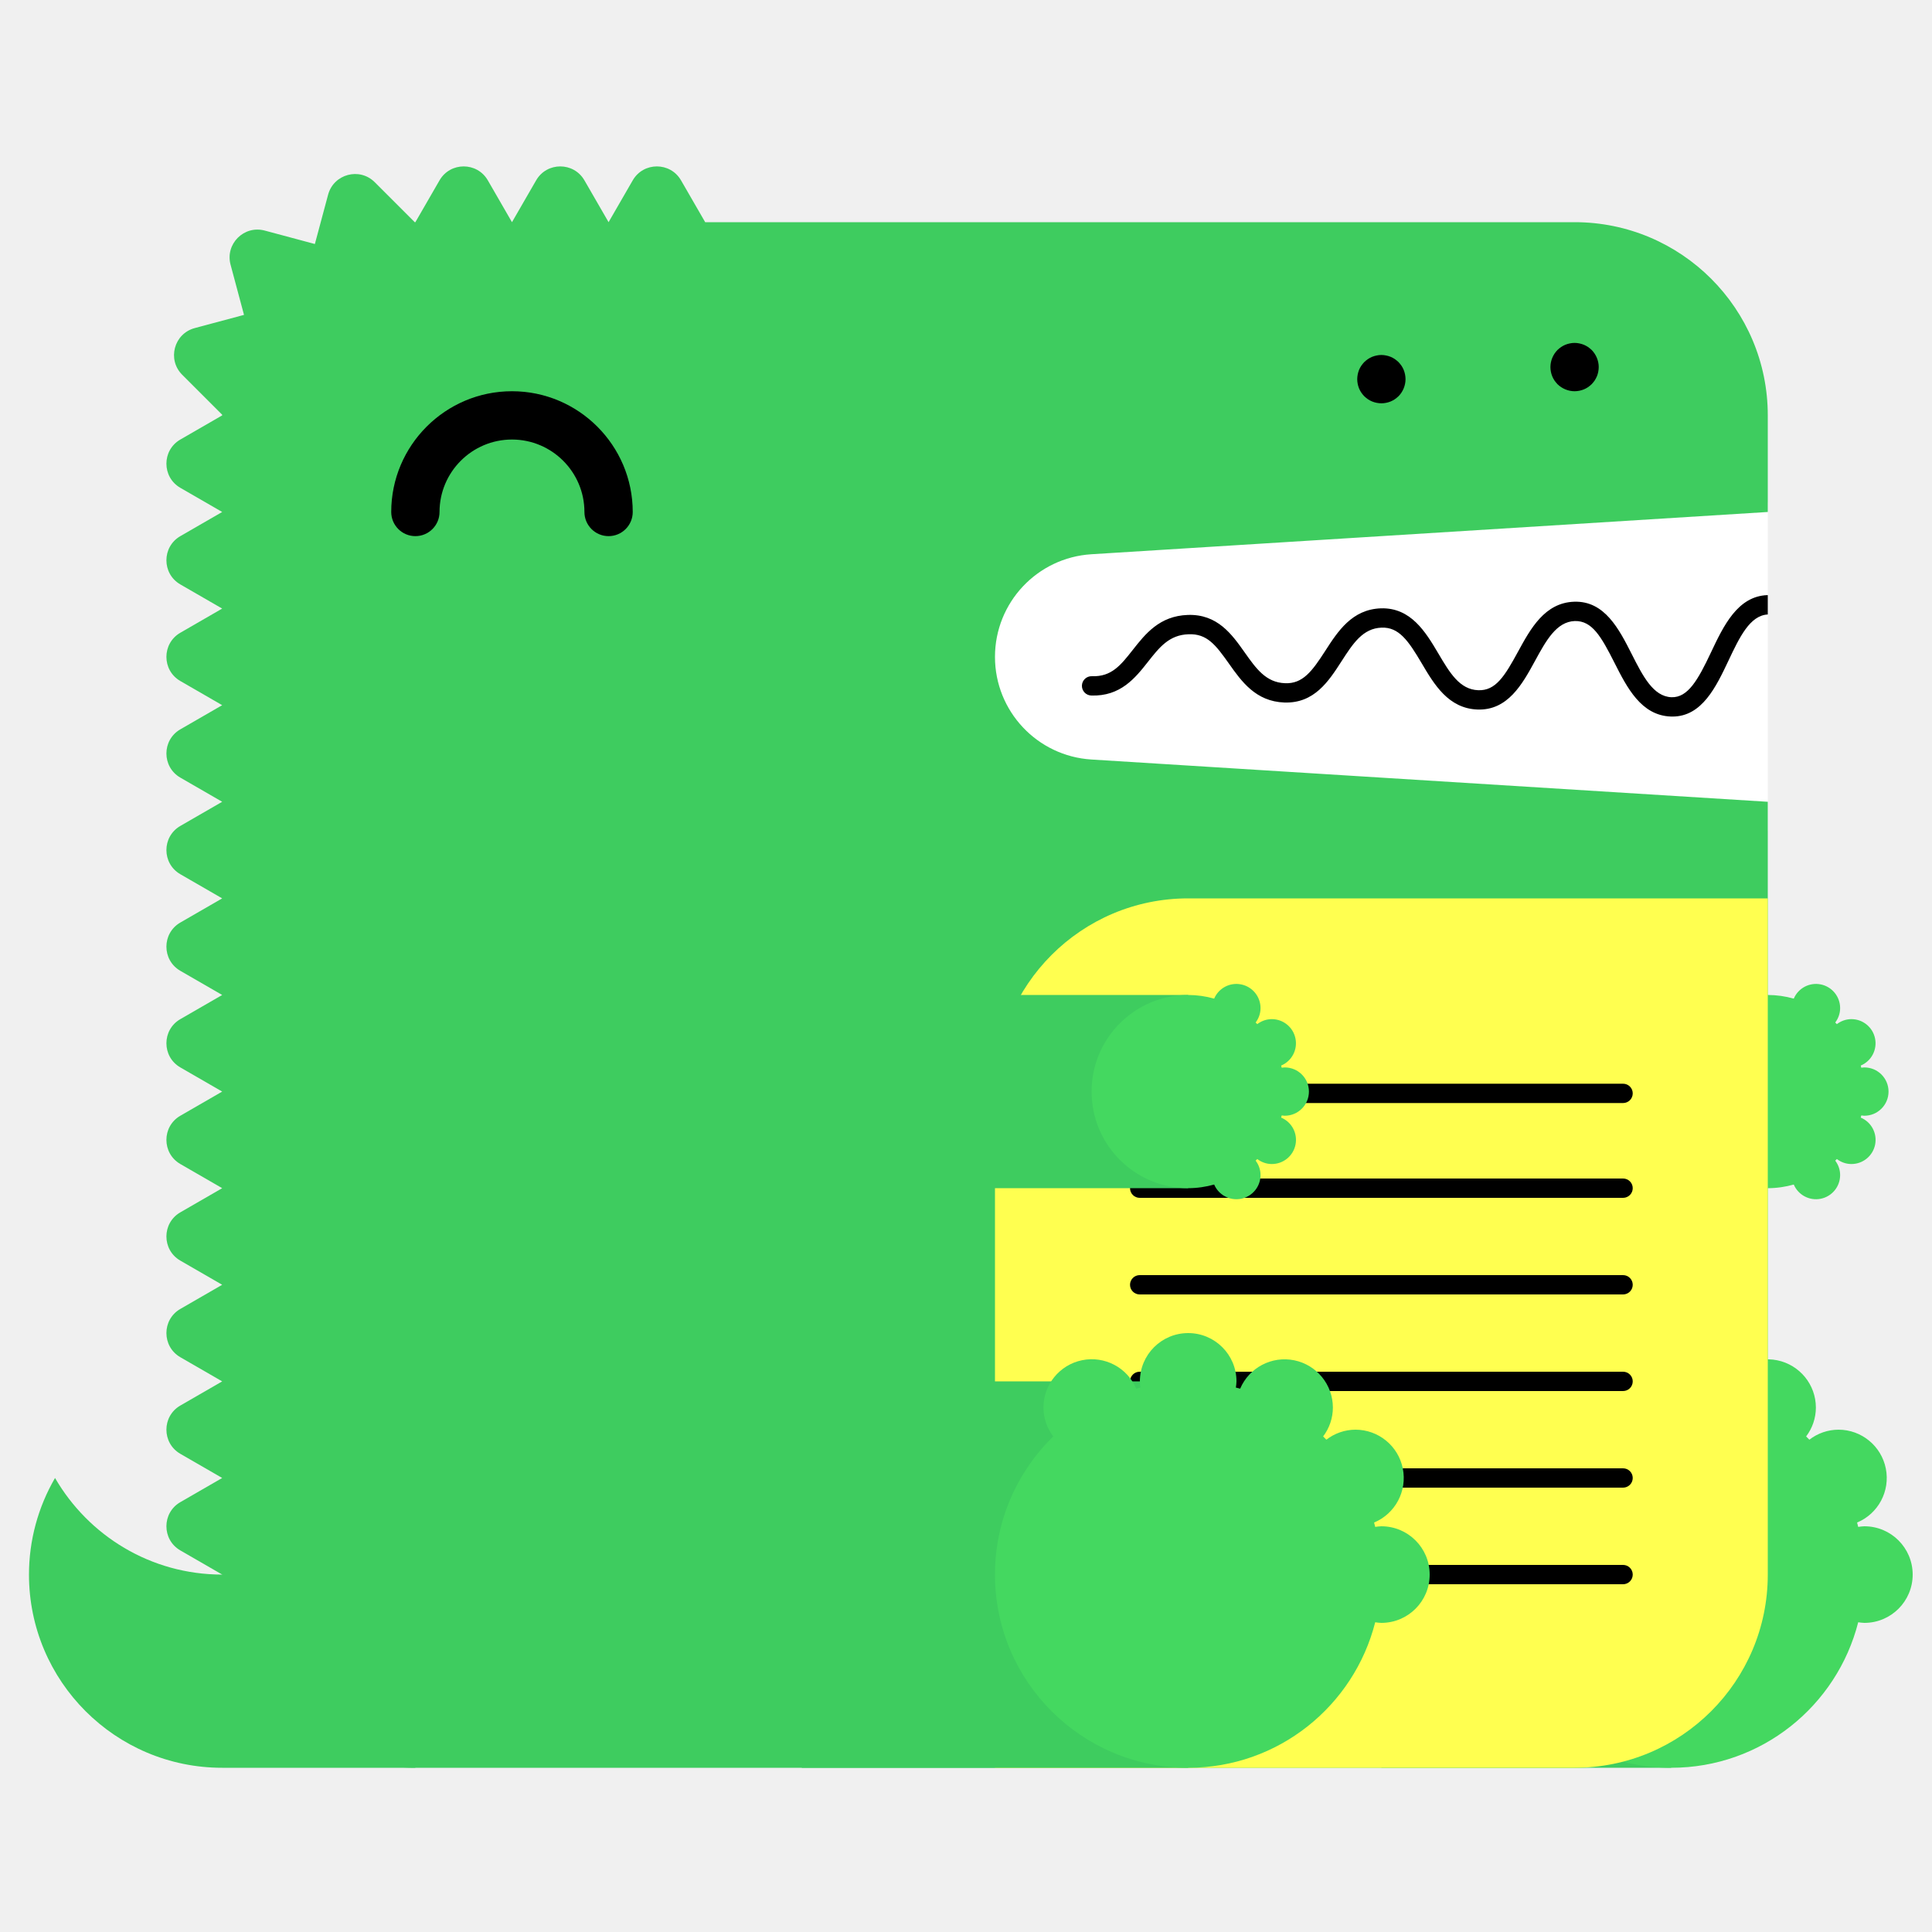
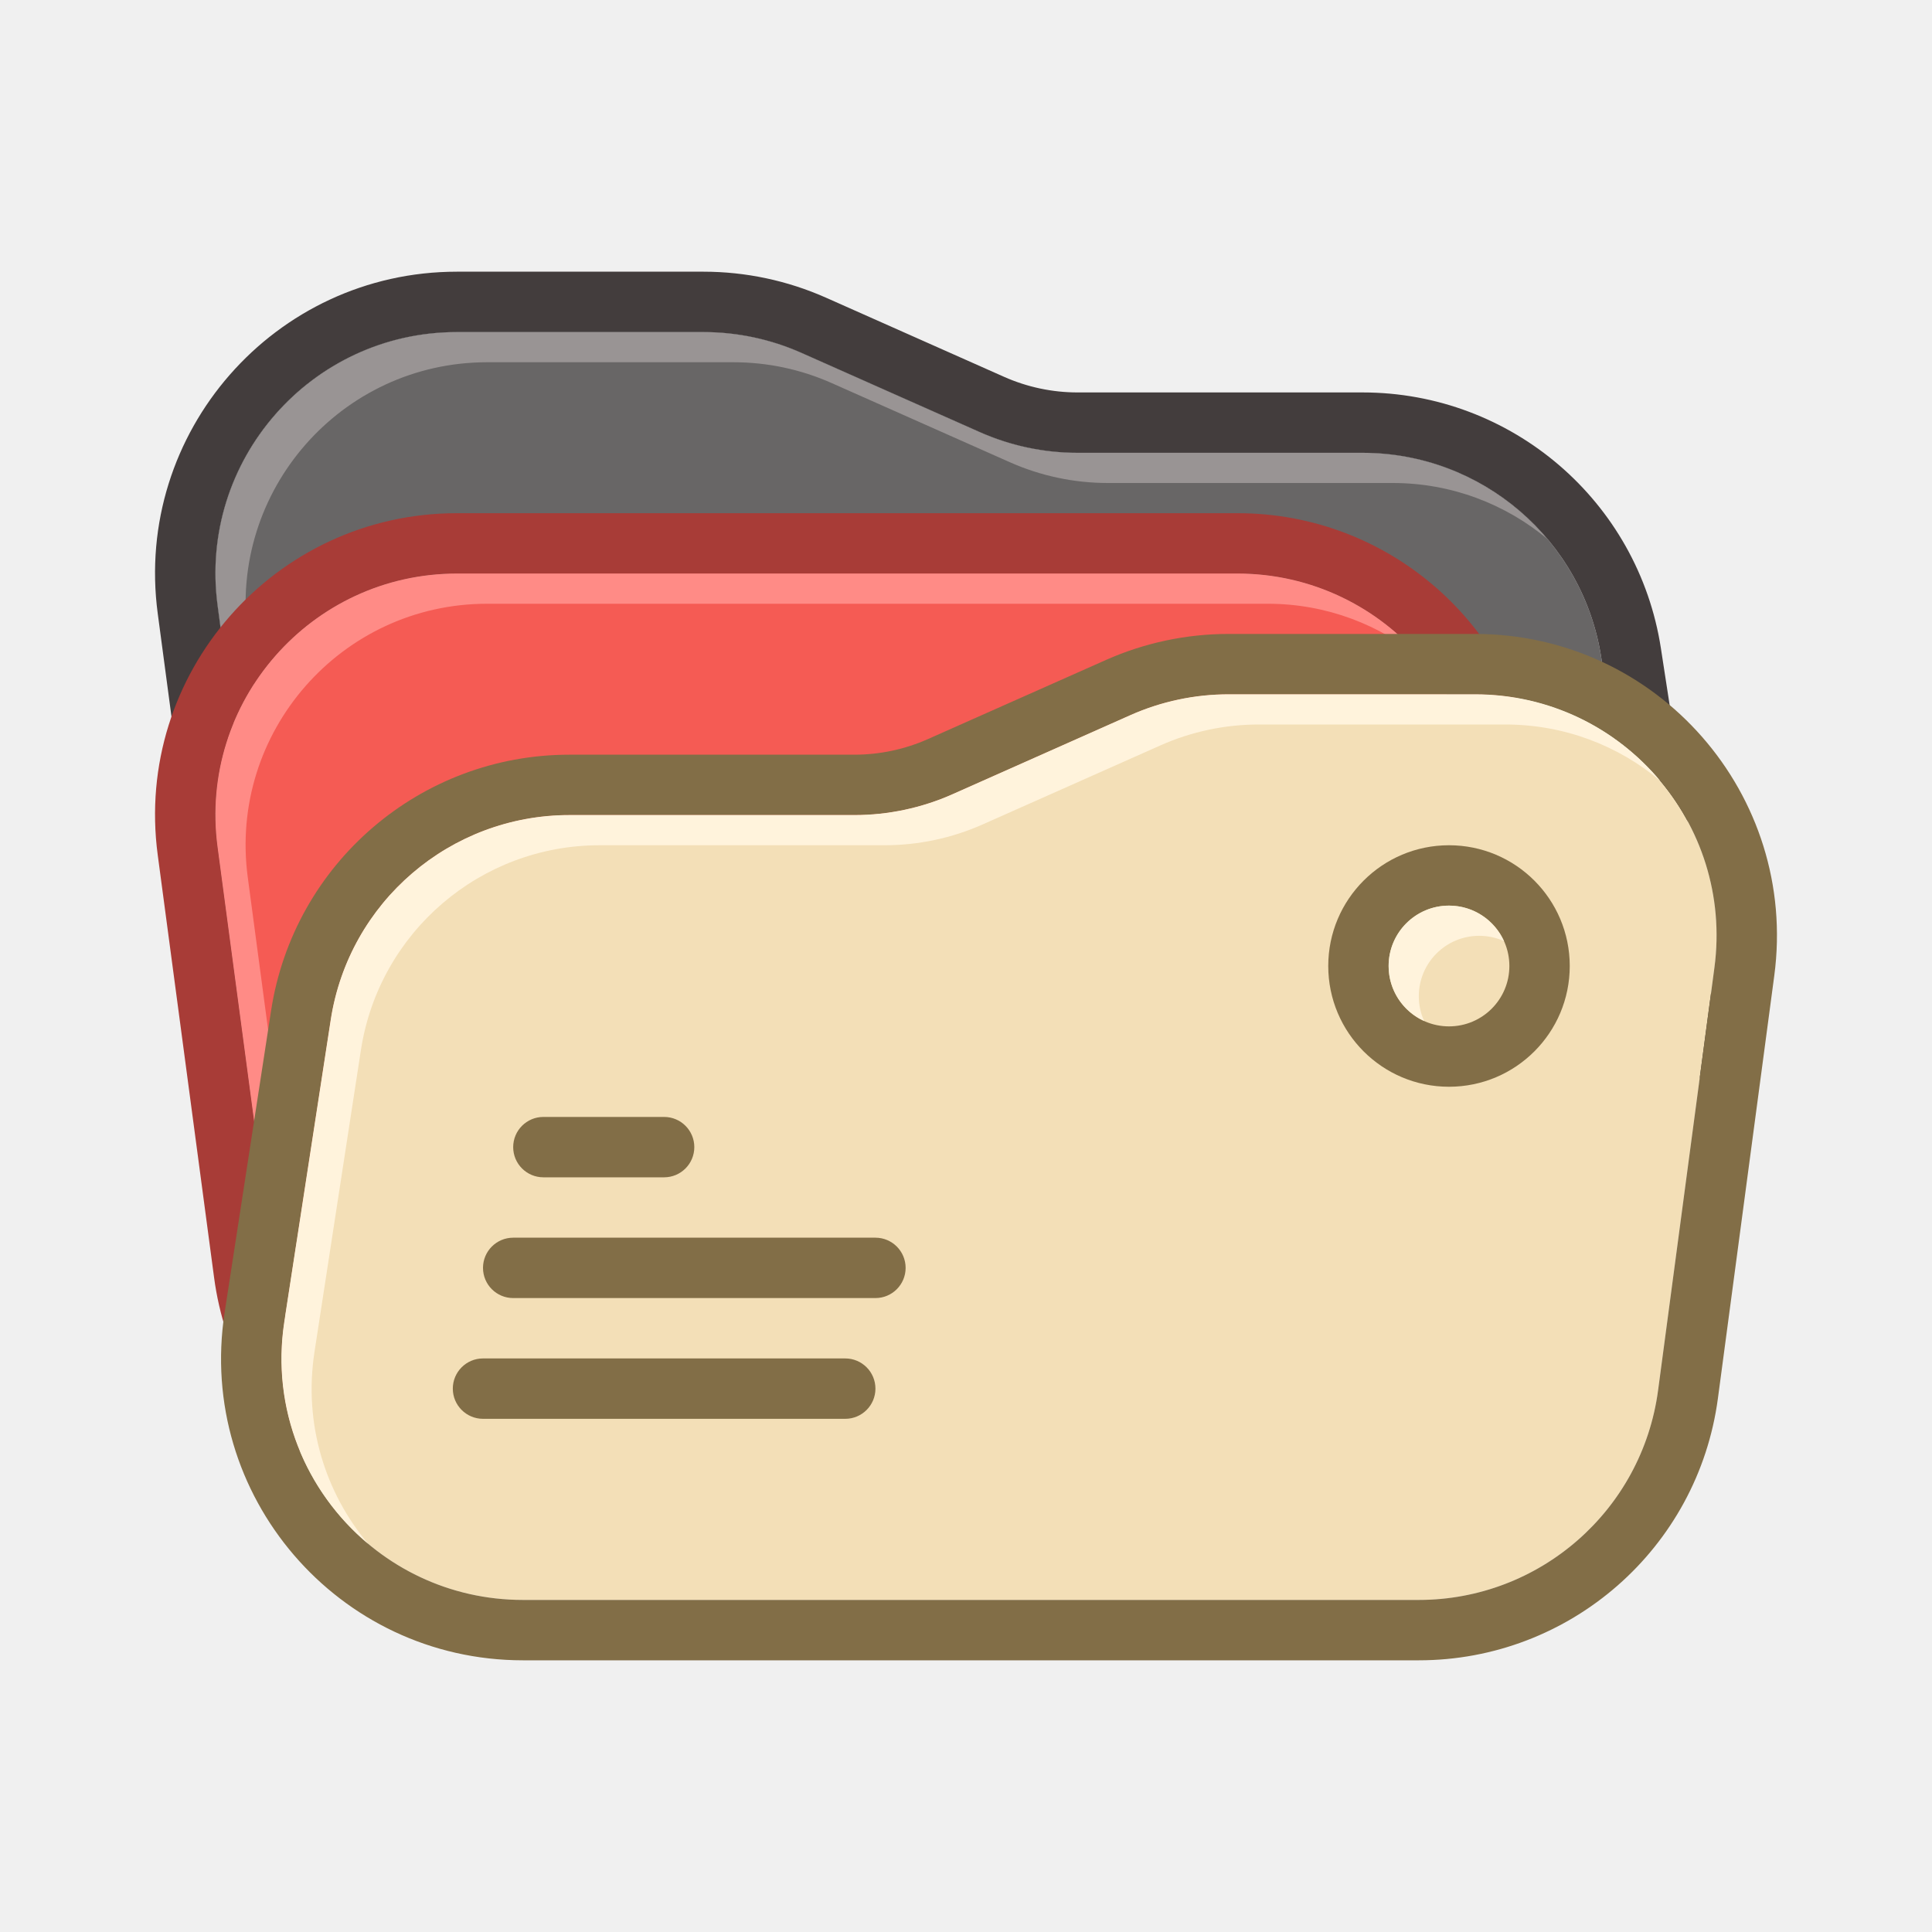
- <svg xmlns="http://www.w3.org/2000/svg" width="200" height="200" viewBox="0 0 200 200">
-   <g fill="none" fill-rule="evenodd">
-     <path fill="#FFF" d="M99 52h84v34H99z" />
-     <path d="M23 163c-7.398 0-13.843-4.027-17.303-10A19.886 19.886 0 0 0 3 163c0 11.046 8.954 20 20 20h20v-20H23z" fill="#3ECC5F" />
-     <path d="M112.98 57.376L183 53V43c0-11.046-8.954-20-20-20H73l-2.5-4.33c-1.112-1.925-3.889-1.925-5 0L63 23l-2.5-4.33c-1.111-1.925-3.889-1.925-5 0L53 23l-2.5-4.33c-1.111-1.925-3.889-1.925-5 0L43 23c-.022 0-.042.003-.065.003l-4.142-4.141c-1.57-1.571-4.252-.853-4.828 1.294l-1.369 5.104-5.192-1.392c-2.148-.575-4.111 1.389-3.535 3.536l1.39 5.193-5.102 1.367c-2.148.576-2.867 3.259-1.296 4.83l4.142 4.142c0 .021-.003.042-.003.064l-4.33 2.5c-1.925 1.111-1.925 3.889 0 5L23 53l-4.33 2.5c-1.925 1.111-1.925 3.889 0 5L23 63l-4.33 2.5c-1.925 1.111-1.925 3.889 0 5L23 73l-4.33 2.5c-1.925 1.111-1.925 3.889 0 5L23 83l-4.33 2.5c-1.925 1.111-1.925 3.889 0 5L23 93l-4.33 2.5c-1.925 1.111-1.925 3.889 0 5L23 103l-4.33 2.5c-1.925 1.111-1.925 3.889 0 5L23 113l-4.33 2.5c-1.925 1.111-1.925 3.889 0 5L23 123l-4.33 2.5c-1.925 1.111-1.925 3.889 0 5L23 133l-4.33 2.5c-1.925 1.111-1.925 3.889 0 5L23 143l-4.33 2.5c-1.925 1.111-1.925 3.889 0 5L23 153l-4.33 2.5c-1.925 1.111-1.925 3.889 0 5L23 163c0 11.046 8.954 20 20 20h120c11.046 0 20-8.954 20-20V83l-70.02-4.376A10.645 10.645 0 0 1 103 68c0-5.621 4.37-10.273 9.98-10.624" fill="#3ECC5F" />
-     <path fill="#3ECC5F" d="M143 183h30v-40h-30z" />
-     <path d="M193 158c-.219 0-.428.037-.639.064-.038-.15-.074-.301-.116-.451A5 5 0 0 0 190.32 148a4.96 4.96 0 0 0-3.016 1.036 26.531 26.531 0 0 0-.335-.336 4.955 4.955 0 0 0 1.011-2.987 5 5 0 0 0-9.599-1.959c-.148-.042-.297-.077-.445-.115.027-.211.064-.42.064-.639a5 5 0 0 0-5-5 5 5 0 0 0-5 5c0 .219.037.428.064.639-.148.038-.297.073-.445.115a4.998 4.998 0 0 0-9.599 1.959c0 1.125.384 2.151 1.011 2.987-3.717 3.632-6.031 8.693-6.031 14.3 0 11.046 8.954 20 20 20 9.339 0 17.16-6.41 19.361-15.064.211.027.42.064.639.064a5 5 0 0 0 5-5 5 5 0 0 0-5-5" fill="#44D860" />
-     <path fill="#3ECC5F" d="M153 123h30v-20h-30z" />
-     <path d="M193 115.5a2.5 2.5 0 1 0 0-5c-.109 0-.214.019-.319.032-.02-.075-.037-.15-.058-.225a2.501 2.501 0 0 0-.963-4.807c-.569 0-1.088.197-1.508.518a6.653 6.653 0 0 0-.168-.168c.314-.417.506-.931.506-1.494a2.5 2.5 0 0 0-4.8-.979A9.987 9.987 0 0 0 183 103c-5.522 0-10 4.478-10 10s4.478 10 10 10c.934 0 1.833-.138 2.69-.377a2.5 2.5 0 0 0 4.8-.979c0-.563-.192-1.077-.506-1.494.057-.055.113-.111.168-.168.42.321.939.518 1.508.518a2.5 2.5 0 0 0 .963-4.807c.021-.074.038-.15.058-.225.105.013.21.032.319.032" fill="#44D860" />
-     <path d="M63 55.5a2.5 2.5 0 0 1-2.5-2.5c0-4.136-3.364-7.5-7.5-7.5s-7.5 3.364-7.5 7.5a2.5 2.5 0 1 1-5 0c0-6.893 5.607-12.5 12.5-12.5S65.5 46.107 65.5 53a2.5 2.5 0 0 1-2.5 2.5" fill="#000" />
-     <path d="M103 183h60c11.046 0 20-8.954 20-20V93h-60c-11.046 0-20 8.954-20 20v70z" fill="#FFFF50" />
-     <path d="M168.02 124h-50.04a1 1 0 1 1 0-2h50.04a1 1 0 1 1 0 2m0 20h-50.04a1 1 0 1 1 0-2h50.04a1 1 0 1 1 0 2m0 20h-50.04a1 1 0 1 1 0-2h50.04a1 1 0 1 1 0 2m0-49.814h-50.04a1 1 0 1 1 0-2h50.04a1 1 0 1 1 0 2m0 19.814h-50.04a1 1 0 1 1 0-2h50.04a1 1 0 1 1 0 2m0 20h-50.04a1 1 0 1 1 0-2h50.04a1 1 0 1 1 0 2M183 61.611c-.012 0-.022-.006-.034-.005-3.09.105-4.552 3.196-5.842 5.923-1.346 2.85-2.387 4.703-4.093 4.647-1.889-.068-2.969-2.202-4.113-4.46-1.314-2.594-2.814-5.536-5.963-5.426-3.046.104-4.513 2.794-5.807 5.167-1.377 2.528-2.314 4.065-4.121 3.994-1.927-.07-2.951-1.805-4.136-3.813-1.321-2.236-2.848-4.75-5.936-4.664-2.994.103-4.465 2.385-5.763 4.4-1.373 2.13-2.335 3.428-4.165 3.351-1.973-.07-2.992-1.51-4.171-3.177-1.324-1.873-2.816-3.993-5.895-3.89-2.928.1-4.399 1.97-5.696 3.618-1.232 1.564-2.194 2.802-4.229 2.724a1 1 0 0 0-.072 2c3.017.101 4.545-1.8 5.872-3.487 1.177-1.496 2.193-2.787 4.193-2.855 1.926-.082 2.829 1.115 4.195 3.045 1.297 1.834 2.769 3.914 5.731 4.021 3.103.104 4.596-2.215 5.918-4.267 1.182-1.834 2.202-3.417 4.15-3.484 1.793-.067 2.769 1.35 4.145 3.681 1.297 2.197 2.766 4.686 5.787 4.796 3.125.108 4.634-2.62 5.949-5.035 1.139-2.088 2.214-4.06 4.119-4.126 1.793-.042 2.728 1.595 4.111 4.33 1.292 2.553 2.757 5.445 5.825 5.556l.169.003c3.064 0 4.518-3.075 5.805-5.794 1.139-2.41 2.217-4.68 4.067-4.773v-2z" fill="#000" />
-     <path fill="#3ECC5F" d="M83 183h40v-40H83z" />
-     <path d="M143 158c-.219 0-.428.037-.639.064-.038-.15-.074-.301-.116-.451A5 5 0 0 0 140.32 148a4.96 4.96 0 0 0-3.016 1.036 26.531 26.531 0 0 0-.335-.336 4.955 4.955 0 0 0 1.011-2.987 5 5 0 0 0-9.599-1.959c-.148-.042-.297-.077-.445-.115.027-.211.064-.42.064-.639a5 5 0 0 0-5-5 5 5 0 0 0-5 5c0 .219.037.428.064.639-.148.038-.297.073-.445.115a4.998 4.998 0 0 0-9.599 1.959c0 1.125.384 2.151 1.011 2.987-3.717 3.632-6.031 8.693-6.031 14.3 0 11.046 8.954 20 20 20 9.339 0 17.16-6.41 19.361-15.064.211.027.42.064.639.064a5 5 0 0 0 5-5 5 5 0 0 0-5-5" fill="#44D860" />
-     <path fill="#3ECC5F" d="M83 123h40v-20H83z" />
-     <path d="M133 115.5a2.5 2.5 0 1 0 0-5c-.109 0-.214.019-.319.032-.02-.075-.037-.15-.058-.225a2.501 2.501 0 0 0-.963-4.807c-.569 0-1.088.197-1.508.518a6.653 6.653 0 0 0-.168-.168c.314-.417.506-.931.506-1.494a2.5 2.5 0 0 0-4.8-.979A9.987 9.987 0 0 0 123 103c-5.522 0-10 4.478-10 10s4.478 10 10 10c.934 0 1.833-.138 2.69-.377a2.5 2.5 0 0 0 4.8-.979c0-.563-.192-1.077-.506-1.494.057-.055.113-.111.168-.168.42.321.939.518 1.508.518a2.5 2.5 0 0 0 .963-4.807c.021-.074.038-.15.058-.225.105.013.21.032.319.032" fill="#44D860" />
-     <path d="M143 41.75c-.16 0-.33-.02-.49-.05a2.52 2.52 0 0 1-.47-.14c-.15-.06-.29-.14-.431-.23-.13-.09-.259-.2-.38-.31-.109-.12-.219-.24-.309-.38s-.17-.28-.231-.43a2.619 2.619 0 0 1-.189-.96c0-.16.02-.33.05-.49.03-.16.08-.31.139-.47.061-.15.141-.29.231-.43.09-.13.2-.26.309-.38.121-.11.25-.22.38-.31.141-.09.281-.17.431-.23.149-.06.31-.11.47-.14.32-.07.65-.07.98 0 .159.03.32.08.47.14.149.06.29.14.43.23.13.09.259.2.38.31.11.12.22.25.31.38.09.14.17.28.23.43.06.16.11.31.14.47.029.16.05.33.05.49 0 .66-.271 1.31-.73 1.77-.121.11-.25.22-.38.31-.14.09-.281.17-.43.23a2.565 2.565 0 0 1-.96.19m20-1.25c-.66 0-1.3-.27-1.771-.73a3.802 3.802 0 0 1-.309-.38c-.09-.14-.17-.28-.231-.43a2.619 2.619 0 0 1-.189-.96c0-.66.27-1.3.729-1.77.121-.11.25-.22.38-.31.141-.09.281-.17.431-.23.149-.06.31-.11.47-.14.32-.07.66-.07.98 0 .159.03.32.08.47.14.149.06.29.14.43.23.13.09.259.2.38.31.459.47.73 1.11.73 1.77 0 .16-.021.33-.05.49-.03.16-.08.32-.14.47-.07.15-.14.29-.23.43-.09.13-.2.26-.31.38-.121.11-.25.22-.38.31-.14.09-.281.17-.43.23a2.565 2.565 0 0 1-.96.19" fill="#000" />
-   </g>
+ <svg xmlns="http://www.w3.org/2000/svg" width="64" height="64" viewBox="0 0 64 64" fill="none">
+   <path d="M53.044 21.784C52.443 17.881 49.085 15 45.137 15H35.698C34.578 15 33.471 14.765 32.449 14.31L26.551 11.69C25.529 11.235 24.422 11 23.302 11H15.137C10.299 11 6.568 15.261 7.208 20.057L9.074 34.057C9.604 38.032 12.994 41 17.004 41H46.675C51.578 41 55.328 36.63 54.582 31.784L53.044 21.784Z" fill="#686666" />
+   <path d="M11.868 39.133C10.923 38.006 10.281 36.608 10.074 35.057L8.207 21.057C7.568 16.261 11.299 12 16.137 12H24.302C25.422 12 26.528 12.235 27.551 12.69L33.449 15.31C34.471 15.765 35.578 16 36.698 16H46.136C48.077 16 49.875 16.696 51.273 17.867C49.795 16.102 47.579 15 45.136 15H35.698C34.578 15 33.471 14.765 32.449 14.31L26.551 11.69C25.528 11.235 24.422 11 23.302 11H15.137C10.299 11 6.568 15.261 7.207 20.057L9.074 34.057C9.347 36.106 10.381 37.888 11.868 39.133Z" fill="#999494" />
+   <path fill-rule="evenodd" clip-rule="evenodd" d="M5.225 20.322L7.092 34.322C7.754 39.29 11.992 43 17.004 43H46.675C52.804 43 57.491 37.537 56.559 31.479L55.02 21.479C54.27 16.601 50.072 13 45.137 13H35.698C34.858 13 34.028 12.824 33.261 12.483L27.364 9.862C26.085 9.294 24.701 9 23.302 9H15.137C9.09 9 4.426 14.327 5.225 20.322ZM45.137 15C49.085 15 52.443 17.881 53.044 21.784L54.582 31.784C55.328 36.63 51.578 41 46.675 41H17.004C12.995 41 9.604 38.032 9.074 34.057L7.208 20.057C6.568 15.261 10.299 11 15.137 11H23.302C24.422 11 25.529 11.235 26.551 11.69L32.449 14.31C33.471 14.765 34.578 15 35.698 15H45.137Z" fill="#433D3D" />
+   <path d="M7.207 28.057C6.568 23.261 10.299 19 15.137 19H40.996C45.005 19 48.396 21.968 48.925 25.943L50.792 39.943C51.432 44.739 47.701 49 42.862 49H17.004C12.994 49 9.604 46.032 9.074 42.057L7.207 28.057Z" fill="#F55B54" />
+   <path fill-rule="evenodd" clip-rule="evenodd" d="M15.137 17H40.996C46.008 17 50.246 20.71 50.908 25.678L52.775 39.678C53.574 45.673 48.91 51 42.862 51H17.004C11.992 51 7.754 47.29 7.092 42.322L5.225 28.322C4.426 22.327 9.09 17 15.137 17ZM15.137 19C10.299 19 6.568 23.261 7.208 28.057L9.074 42.057C9.604 46.032 12.994 49 17.004 49H42.862C47.701 49 51.432 44.739 50.792 39.943L48.926 25.943C48.396 21.968 45.005 19 40.996 19H15.137Z" fill="#A83C37" />
+   <path fill-rule="evenodd" clip-rule="evenodd" d="M15.137 19C10.299 19 6.568 23.261 7.207 28.057L9.074 42.057C9.347 44.106 10.381 45.888 11.868 47.133C10.923 46.006 10.281 44.608 10.074 43.057L8.207 29.057C7.568 24.261 11.299 20 16.137 20H41.996C43.938 20 45.735 20.697 47.132 21.867C45.656 20.104 43.441 19 40.996 19H15.137Z" fill="#FF8B86" />
+   <path d="M10.956 33.783C11.557 29.881 14.915 27 18.863 27H28.302C29.422 27 30.528 26.765 31.551 26.311L37.448 23.689C38.471 23.235 39.578 23 40.697 23H48.862C53.701 23 57.432 27.261 56.792 32.057L54.925 46.057C54.396 50.032 51.005 53 46.996 53H17.325C12.422 53 8.672 48.63 9.418 43.783L10.956 33.783Z" fill="#F3DFB7" />
+   <path fill-rule="evenodd" clip-rule="evenodd" d="M58.775 32.322L56.908 46.322C56.246 51.29 52.008 55 46.996 55H17.325C11.196 55 6.509 49.537 7.441 43.479L8.98 33.479C9.73 28.601 13.928 25 18.863 25H28.302C29.142 25 29.972 24.824 30.739 24.483L36.636 21.862C37.915 21.294 39.298 21 40.698 21H48.862C54.91 21 59.574 26.327 58.775 32.322ZM18.863 27C14.915 27 11.557 29.881 10.956 33.783L9.418 43.783C8.672 48.63 12.422 53 17.325 53H46.996C51.005 53 54.396 50.032 54.926 46.057L56.792 32.057C57.432 27.261 53.701 23 48.862 23H40.698C39.578 23 38.471 23.235 37.449 23.689L31.551 26.311C30.529 26.765 29.422 27 28.302 27H18.863Z" fill="#826E47" />
+   <path d="M50 32C50 33.105 49.105 34 48 34C46.895 34 46 33.105 46 32C46 30.895 46.895 30 48 30C49.105 30 50 30.895 50 32Z" fill="#F3DFB7" />
+   <path fill-rule="evenodd" clip-rule="evenodd" d="M52 32C52 34.209 50.209 36 48 36C45.791 36 44 34.209 44 32C44 29.791 45.791 28 48 28C50.209 28 52 29.791 52 32ZM48 34C49.105 34 50 33.105 50 32C50 30.895 49.105 30 48 30C46.895 30 46 30.895 46 32C46 33.105 46.895 34 48 34Z" fill="#826E47" />
+   <path fill-rule="evenodd" clip-rule="evenodd" d="M49.823 31.177C49.572 31.063 49.294 31 49 31C47.895 31 47 31.895 47 33C47 33.294 47.063 33.572 47.177 33.823C46.483 33.509 46 32.811 46 32C46 30.895 46.895 30 48 30C48.811 30 49.509 30.483 49.823 31.177Z" fill="#FFF3DC" />
+   <path fill-rule="evenodd" clip-rule="evenodd" d="M18.863 27C14.915 27 11.557 29.881 10.956 33.783L9.418 43.783C8.972 46.684 10.136 49.414 12.193 51.139C10.775 49.447 10.05 47.173 10.418 44.783L11.956 34.783C12.557 30.881 15.915 28 19.863 28H29.302C30.422 28 31.528 27.765 32.551 27.311L38.448 24.689C39.471 24.235 40.578 24 41.697 24H49.862C51.829 24 53.613 24.704 54.994 25.862C53.536 24.122 51.345 23 48.862 23H40.697C39.578 23 38.471 23.235 37.448 23.689L31.551 26.311C30.528 26.765 29.422 27 28.302 27H18.863Z" fill="#FFF3DC" />
+   <path fill-rule="evenodd" clip-rule="evenodd" d="M15 46C15 45.448 15.448 45 16 45H28C28.552 45 29 45.448 29 46C29 46.552 28.552 47 28 47H16C15.448 47 15 46.552 15 46Z" fill="#826E47" />
+   <path fill-rule="evenodd" clip-rule="evenodd" d="M16 42C16 41.448 16.448 41 17 41H29C29.552 41 30 41.448 30 42C30 42.552 29.552 43 29 43H17C16.448 43 16 42.552 16 42Z" fill="#826E47" />
+   <path fill-rule="evenodd" clip-rule="evenodd" d="M17 38C17 37.448 17.448 37 18 37H22C22.552 37 23 37.448 23 38C23 38.552 22.552 39 22 39H18C17.448 39 17 38.552 17 38Z" fill="#826E47" />
</svg>
